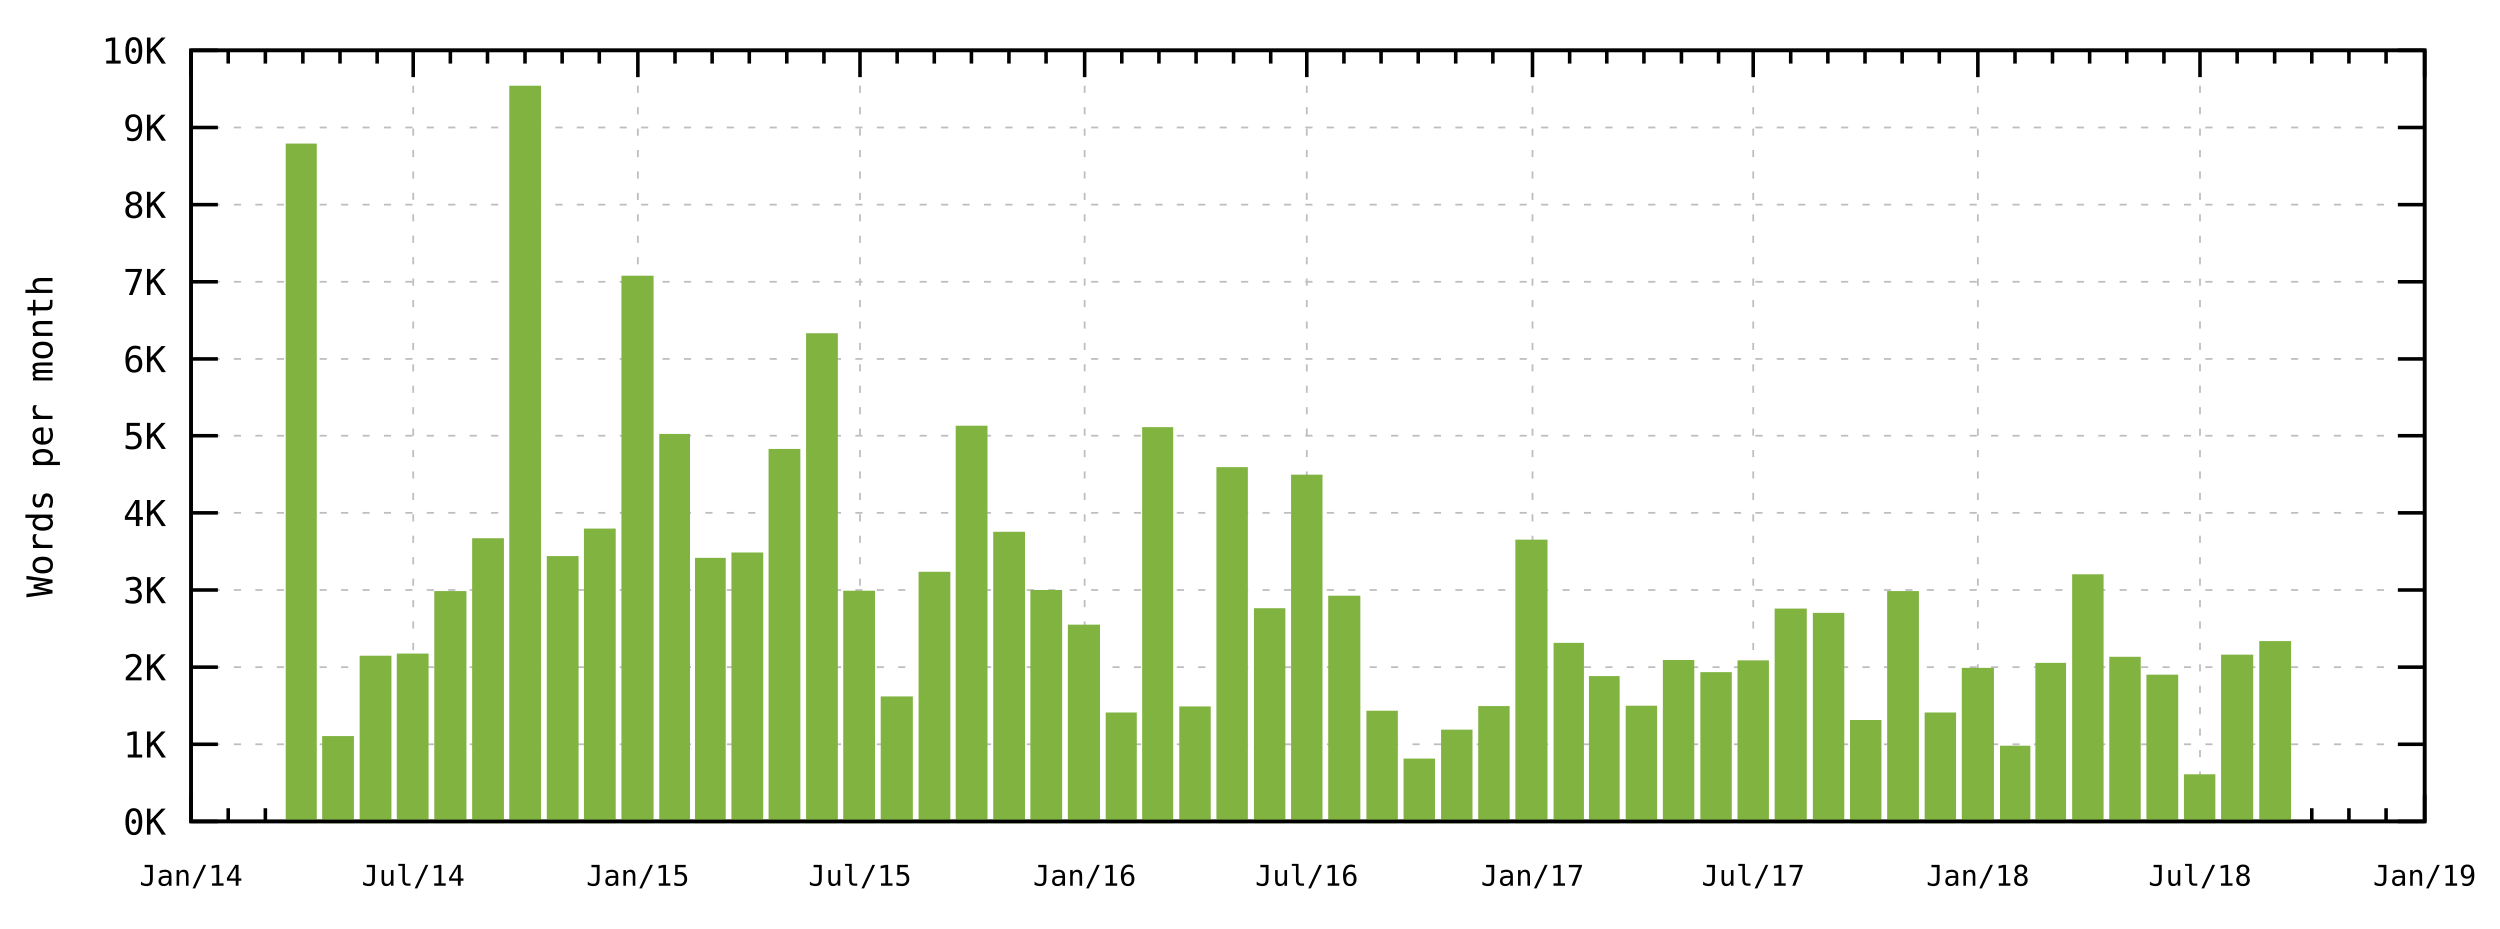
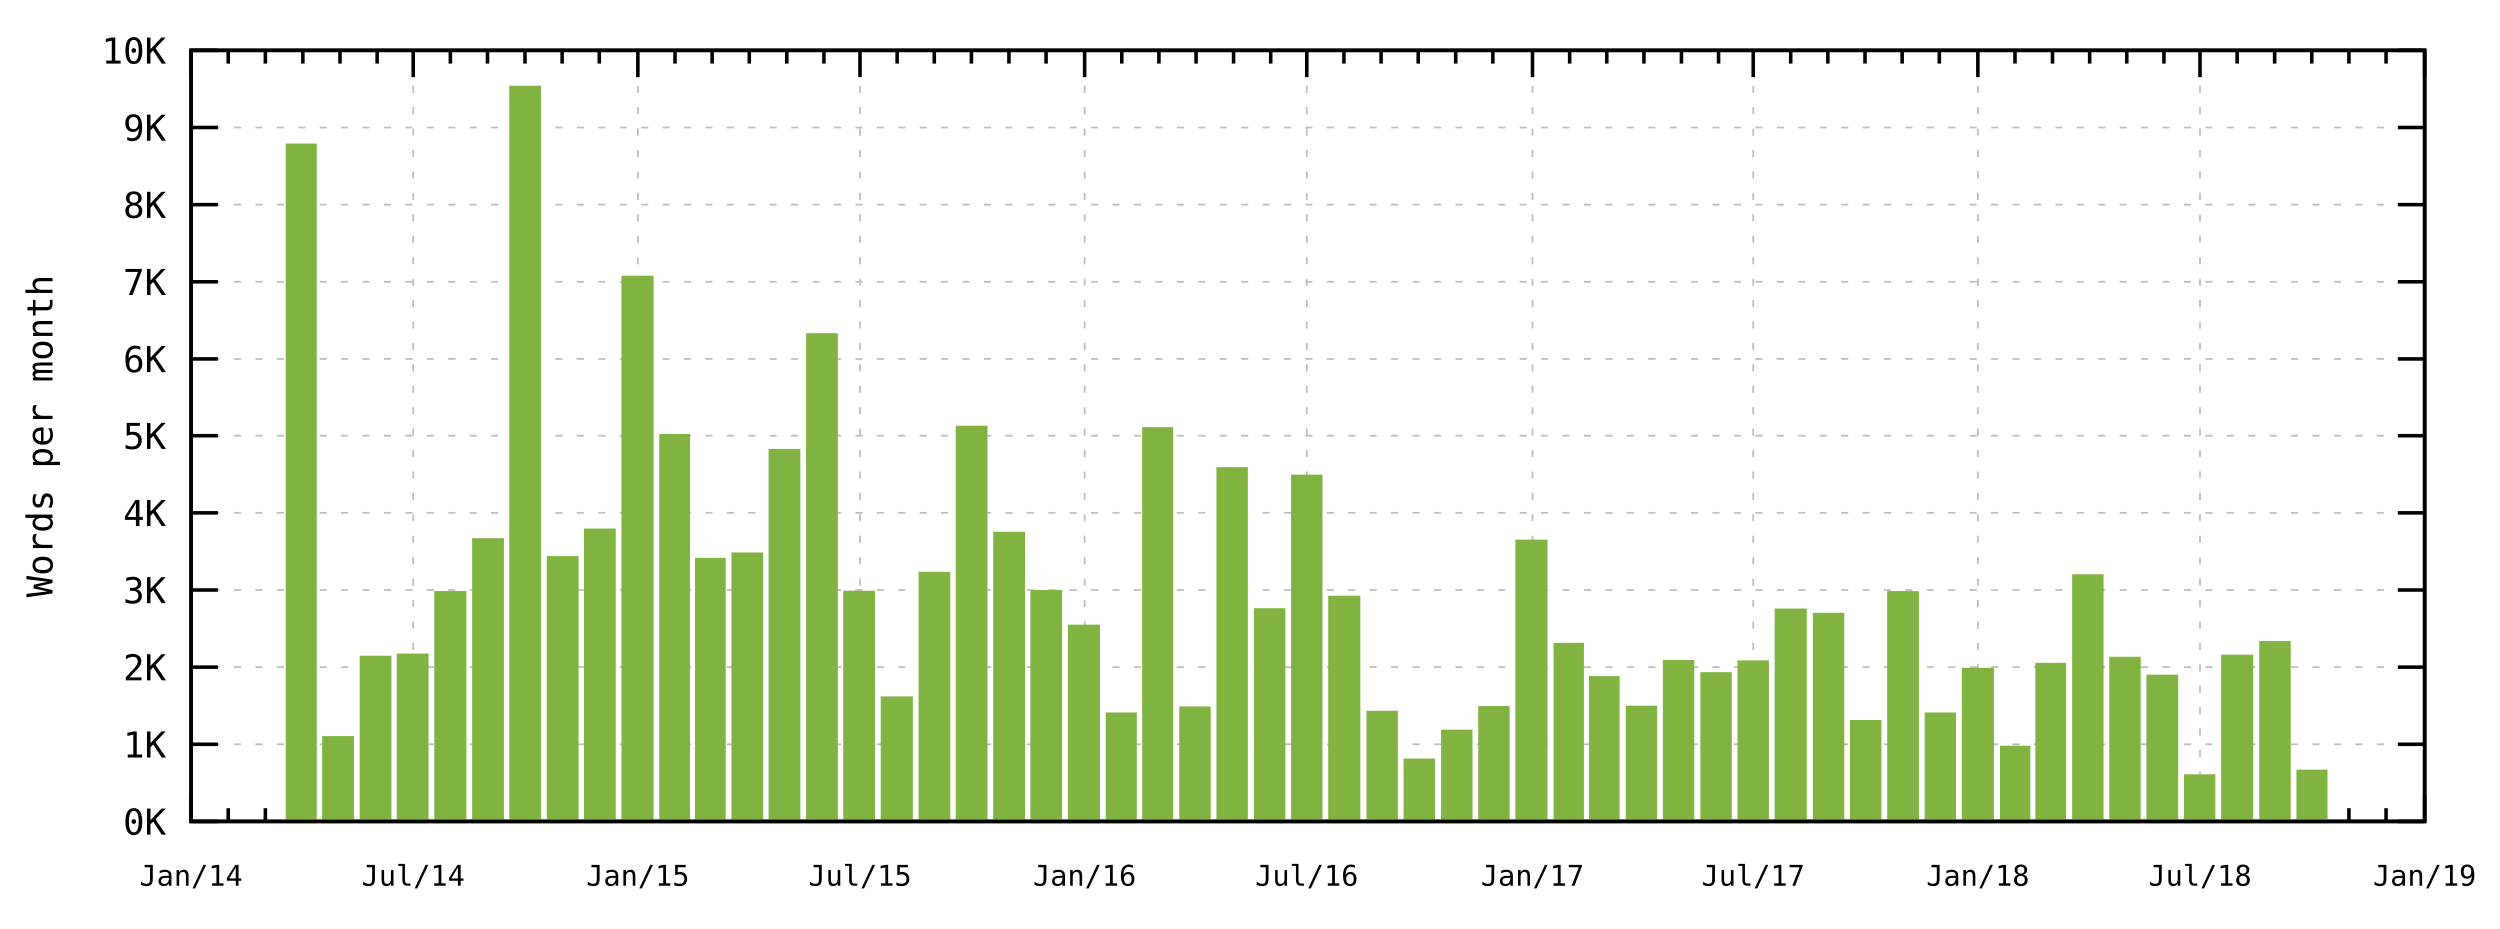
<svg xmlns="http://www.w3.org/2000/svg" xmlns:xlink="http://www.w3.org/1999/xlink" width="700" height="260" viewBox="0 0 700 260">
  <g id="gnuplot_canvas">
    <rect x="0" y="0" width="700" height="260" fill="none" />
    <defs>
      <circle id="gpDot" r="0.5" stroke-width="0.5" />
      <path id="gpPt0" stroke-width="0.267" stroke="currentColor" d="M-1,0 h2 M0,-1 v2" />
      <path id="gpPt1" stroke-width="0.267" stroke="currentColor" d="M-1,-1 L1,1 M1,-1 L-1,1" />
      <path id="gpPt2" stroke-width="0.267" stroke="currentColor" d="M-1,0 L1,0 M0,-1 L0,1 M-1,-1 L1,1 M-1,1 L1,-1" />
      <rect id="gpPt3" stroke-width="0.267" stroke="currentColor" x="-1" y="-1" width="2" height="2" />
      <rect id="gpPt4" stroke-width="0.267" stroke="currentColor" fill="currentColor" x="-1" y="-1" width="2" height="2" />
      <circle id="gpPt5" stroke-width="0.267" stroke="currentColor" cx="0" cy="0" r="1" />
      <use xlink:href="#gpPt5" id="gpPt6" fill="currentColor" stroke="none" />
      <path id="gpPt7" stroke-width="0.267" stroke="currentColor" d="M0,-1.33 L-1.33,0.67 L1.33,0.67 z" />
      <use xlink:href="#gpPt7" id="gpPt8" fill="currentColor" stroke="none" />
      <use xlink:href="#gpPt7" id="gpPt9" stroke="currentColor" transform="rotate(180)" />
      <use xlink:href="#gpPt9" id="gpPt10" fill="currentColor" stroke="none" />
      <use xlink:href="#gpPt3" id="gpPt11" stroke="currentColor" transform="rotate(45)" />
      <use xlink:href="#gpPt11" id="gpPt12" fill="currentColor" stroke="none" />
      <path id="gpPt13" stroke-width="0.267" stroke="currentColor" d="M0,1.330 L1.265,0.411 L0.782,-1.067 L-0.782,-1.076 L-1.265,0.411 z" />
      <use xlink:href="#gpPt13" id="gpPt14" fill="currentColor" stroke="none" />
      <filter id="textbox" filterUnits="objectBoundingBox" x="0" y="0" height="1" width="1">
        <feFlood flood-color="white" flood-opacity="1" result="bgnd" />
        <feComposite in="SourceGraphic" in2="bgnd" operator="atop" />
      </filter>
      <filter id="greybox" filterUnits="objectBoundingBox" x="0" y="0" height="1" width="1">
        <feFlood flood-color="lightgrey" flood-opacity="1" result="grey" />
        <feComposite in="SourceGraphic" in2="grey" operator="atop" />
      </filter>
    </defs>
    <g fill="none" color="white" stroke="currentColor" stroke-width="1.00" stroke-linecap="butt" stroke-linejoin="miter">
</g>
    <g fill="none" color="black" stroke="currentColor" stroke-width="1.00" stroke-linecap="butt" stroke-linejoin="miter">
</g>
    <g fill="none" color="black" stroke="black" stroke-width="0.50" stroke-linecap="butt" stroke-linejoin="miter">
</g>
    <g fill="none" color="gray" stroke="currentColor" stroke-width="0.50" stroke-linecap="butt" stroke-linejoin="miter">
      <path stroke="rgb(190, 190, 190)" stroke-dasharray="2,4" class="gridline" d="M53.5,230.0 L678.9,230.0  " />
    </g>
    <g fill="none" color="gray" stroke="rgb(190, 190, 190)" stroke-width="1.00" stroke-linecap="butt" stroke-linejoin="miter">
</g>
    <g fill="none" color="black" stroke="currentColor" stroke-width="1.00" stroke-linecap="butt" stroke-linejoin="miter">
      <path stroke="black" d="M53.5,230.0 L61.0,230.0 M678.9,230.0 L671.4,230.0  " />
      <g transform="translate(46.5,233.7)" stroke="none" fill="rgb(0,0,0)" font-family="monospace" font-size="10.00" text-anchor="end">
        <text>
          <tspan font-family="monospace">0K</tspan>
        </text>
      </g>
    </g>
    <g fill="none" color="black" stroke="currentColor" stroke-width="1.00" stroke-linecap="butt" stroke-linejoin="miter">
</g>
    <g fill="none" color="black" stroke="black" stroke-width="0.50" stroke-linecap="butt" stroke-linejoin="miter">
</g>
    <g fill="none" color="gray" stroke="currentColor" stroke-width="0.50" stroke-linecap="butt" stroke-linejoin="miter">
      <path stroke="rgb(190, 190, 190)" stroke-dasharray="2,4" class="gridline" d="M53.5,208.4 L678.9,208.4  " />
    </g>
    <g fill="none" color="gray" stroke="rgb(190, 190, 190)" stroke-width="1.00" stroke-linecap="butt" stroke-linejoin="miter">
</g>
    <g fill="none" color="black" stroke="currentColor" stroke-width="1.00" stroke-linecap="butt" stroke-linejoin="miter">
      <path stroke="black" d="M53.5,208.4 L61.0,208.4 M678.9,208.4 L671.4,208.4  " />
      <g transform="translate(46.5,212.1)" stroke="none" fill="rgb(0,0,0)" font-family="monospace" font-size="10.00" text-anchor="end">
        <text>
          <tspan font-family="monospace">1K</tspan>
        </text>
      </g>
    </g>
    <g fill="none" color="black" stroke="currentColor" stroke-width="1.00" stroke-linecap="butt" stroke-linejoin="miter">
</g>
    <g fill="none" color="black" stroke="black" stroke-width="0.50" stroke-linecap="butt" stroke-linejoin="miter">
</g>
    <g fill="none" color="gray" stroke="currentColor" stroke-width="0.50" stroke-linecap="butt" stroke-linejoin="miter">
      <path stroke="rgb(190, 190, 190)" stroke-dasharray="2,4" class="gridline" d="M53.5,186.8 L678.9,186.8  " />
    </g>
    <g fill="none" color="gray" stroke="rgb(190, 190, 190)" stroke-width="1.00" stroke-linecap="butt" stroke-linejoin="miter">
</g>
    <g fill="none" color="black" stroke="currentColor" stroke-width="1.00" stroke-linecap="butt" stroke-linejoin="miter">
      <path stroke="black" d="M53.5,186.8 L61.0,186.8 M678.9,186.8 L671.4,186.8  " />
      <g transform="translate(46.5,190.5)" stroke="none" fill="rgb(0,0,0)" font-family="monospace" font-size="10.00" text-anchor="end">
        <text>
          <tspan font-family="monospace">2K</tspan>
        </text>
      </g>
    </g>
    <g fill="none" color="black" stroke="currentColor" stroke-width="1.00" stroke-linecap="butt" stroke-linejoin="miter">
</g>
    <g fill="none" color="black" stroke="black" stroke-width="0.50" stroke-linecap="butt" stroke-linejoin="miter">
</g>
    <g fill="none" color="gray" stroke="currentColor" stroke-width="0.50" stroke-linecap="butt" stroke-linejoin="miter">
      <path stroke="rgb(190, 190, 190)" stroke-dasharray="2,4" class="gridline" d="M53.5,165.2 L678.9,165.2  " />
    </g>
    <g fill="none" color="gray" stroke="rgb(190, 190, 190)" stroke-width="1.00" stroke-linecap="butt" stroke-linejoin="miter">
</g>
    <g fill="none" color="black" stroke="currentColor" stroke-width="1.00" stroke-linecap="butt" stroke-linejoin="miter">
      <path stroke="black" d="M53.5,165.2 L61.0,165.2 M678.9,165.2 L671.4,165.2  " />
      <g transform="translate(46.5,168.9)" stroke="none" fill="rgb(0,0,0)" font-family="monospace" font-size="10.00" text-anchor="end">
        <text>
          <tspan font-family="monospace">3K</tspan>
        </text>
      </g>
    </g>
    <g fill="none" color="black" stroke="currentColor" stroke-width="1.00" stroke-linecap="butt" stroke-linejoin="miter">
</g>
    <g fill="none" color="black" stroke="black" stroke-width="0.50" stroke-linecap="butt" stroke-linejoin="miter">
</g>
    <g fill="none" color="gray" stroke="currentColor" stroke-width="0.50" stroke-linecap="butt" stroke-linejoin="miter">
      <path stroke="rgb(190, 190, 190)" stroke-dasharray="2,4" class="gridline" d="M53.5,143.6 L678.9,143.6  " />
    </g>
    <g fill="none" color="gray" stroke="rgb(190, 190, 190)" stroke-width="1.00" stroke-linecap="butt" stroke-linejoin="miter">
</g>
    <g fill="none" color="black" stroke="currentColor" stroke-width="1.00" stroke-linecap="butt" stroke-linejoin="miter">
      <path stroke="black" d="M53.5,143.6 L61.0,143.6 M678.9,143.6 L671.4,143.6  " />
      <g transform="translate(46.5,147.3)" stroke="none" fill="rgb(0,0,0)" font-family="monospace" font-size="10.00" text-anchor="end">
        <text>
          <tspan font-family="monospace">4K</tspan>
        </text>
      </g>
    </g>
    <g fill="none" color="black" stroke="currentColor" stroke-width="1.00" stroke-linecap="butt" stroke-linejoin="miter">
</g>
    <g fill="none" color="black" stroke="black" stroke-width="0.50" stroke-linecap="butt" stroke-linejoin="miter">
</g>
    <g fill="none" color="gray" stroke="currentColor" stroke-width="0.50" stroke-linecap="butt" stroke-linejoin="miter">
      <path stroke="rgb(190, 190, 190)" stroke-dasharray="2,4" class="gridline" d="M53.5,122.0 L678.9,122.0  " />
    </g>
    <g fill="none" color="gray" stroke="rgb(190, 190, 190)" stroke-width="1.00" stroke-linecap="butt" stroke-linejoin="miter">
</g>
    <g fill="none" color="black" stroke="currentColor" stroke-width="1.00" stroke-linecap="butt" stroke-linejoin="miter">
      <path stroke="black" d="M53.5,122.0 L61.0,122.0 M678.9,122.0 L671.4,122.0  " />
      <g transform="translate(46.5,125.7)" stroke="none" fill="rgb(0,0,0)" font-family="monospace" font-size="10.00" text-anchor="end">
        <text>
          <tspan font-family="monospace">5K</tspan>
        </text>
      </g>
    </g>
    <g fill="none" color="black" stroke="currentColor" stroke-width="1.00" stroke-linecap="butt" stroke-linejoin="miter">
</g>
    <g fill="none" color="black" stroke="black" stroke-width="0.50" stroke-linecap="butt" stroke-linejoin="miter">
</g>
    <g fill="none" color="gray" stroke="currentColor" stroke-width="0.50" stroke-linecap="butt" stroke-linejoin="miter">
      <path stroke="rgb(190, 190, 190)" stroke-dasharray="2,4" class="gridline" d="M53.5,100.5 L678.9,100.5  " />
    </g>
    <g fill="none" color="gray" stroke="rgb(190, 190, 190)" stroke-width="1.00" stroke-linecap="butt" stroke-linejoin="miter">
</g>
    <g fill="none" color="black" stroke="currentColor" stroke-width="1.00" stroke-linecap="butt" stroke-linejoin="miter">
      <path stroke="black" d="M53.5,100.5 L61.0,100.5 M678.9,100.5 L671.4,100.5  " />
      <g transform="translate(46.5,104.2)" stroke="none" fill="rgb(0,0,0)" font-family="monospace" font-size="10.00" text-anchor="end">
        <text>
          <tspan font-family="monospace">6K</tspan>
        </text>
      </g>
    </g>
    <g fill="none" color="black" stroke="currentColor" stroke-width="1.00" stroke-linecap="butt" stroke-linejoin="miter">
</g>
    <g fill="none" color="black" stroke="black" stroke-width="0.50" stroke-linecap="butt" stroke-linejoin="miter">
</g>
    <g fill="none" color="gray" stroke="currentColor" stroke-width="0.50" stroke-linecap="butt" stroke-linejoin="miter">
      <path stroke="rgb(190, 190, 190)" stroke-dasharray="2,4" class="gridline" d="M53.5,78.9 L678.9,78.9  " />
    </g>
    <g fill="none" color="gray" stroke="rgb(190, 190, 190)" stroke-width="1.00" stroke-linecap="butt" stroke-linejoin="miter">
</g>
    <g fill="none" color="black" stroke="currentColor" stroke-width="1.00" stroke-linecap="butt" stroke-linejoin="miter">
      <path stroke="black" d="M53.5,78.9 L61.0,78.9 M678.9,78.9 L671.4,78.9  " />
      <g transform="translate(46.5,82.6)" stroke="none" fill="rgb(0,0,0)" font-family="monospace" font-size="10.00" text-anchor="end">
        <text>
          <tspan font-family="monospace">7K</tspan>
        </text>
      </g>
    </g>
    <g fill="none" color="black" stroke="currentColor" stroke-width="1.00" stroke-linecap="butt" stroke-linejoin="miter">
</g>
    <g fill="none" color="black" stroke="black" stroke-width="0.50" stroke-linecap="butt" stroke-linejoin="miter">
</g>
    <g fill="none" color="gray" stroke="currentColor" stroke-width="0.50" stroke-linecap="butt" stroke-linejoin="miter">
      <path stroke="rgb(190, 190, 190)" stroke-dasharray="2,4" class="gridline" d="M53.5,57.3 L678.9,57.3  " />
    </g>
    <g fill="none" color="gray" stroke="rgb(190, 190, 190)" stroke-width="1.00" stroke-linecap="butt" stroke-linejoin="miter">
</g>
    <g fill="none" color="black" stroke="currentColor" stroke-width="1.00" stroke-linecap="butt" stroke-linejoin="miter">
      <path stroke="black" d="M53.5,57.3 L61.0,57.3 M678.9,57.3 L671.4,57.3  " />
      <g transform="translate(46.5,61.0)" stroke="none" fill="rgb(0,0,0)" font-family="monospace" font-size="10.00" text-anchor="end">
        <text>
          <tspan font-family="monospace">8K</tspan>
        </text>
      </g>
    </g>
    <g fill="none" color="black" stroke="currentColor" stroke-width="1.00" stroke-linecap="butt" stroke-linejoin="miter">
</g>
    <g fill="none" color="black" stroke="black" stroke-width="0.50" stroke-linecap="butt" stroke-linejoin="miter">
</g>
    <g fill="none" color="gray" stroke="currentColor" stroke-width="0.50" stroke-linecap="butt" stroke-linejoin="miter">
      <path stroke="rgb(190, 190, 190)" stroke-dasharray="2,4" class="gridline" d="M53.5,35.7 L678.9,35.7  " />
    </g>
    <g fill="none" color="gray" stroke="rgb(190, 190, 190)" stroke-width="1.00" stroke-linecap="butt" stroke-linejoin="miter">
</g>
    <g fill="none" color="black" stroke="currentColor" stroke-width="1.00" stroke-linecap="butt" stroke-linejoin="miter">
      <path stroke="black" d="M53.5,35.7 L61.0,35.7 M678.9,35.7 L671.4,35.7  " />
      <g transform="translate(46.5,39.4)" stroke="none" fill="rgb(0,0,0)" font-family="monospace" font-size="10.00" text-anchor="end">
        <text>
          <tspan font-family="monospace">9K</tspan>
        </text>
      </g>
    </g>
    <g fill="none" color="black" stroke="currentColor" stroke-width="1.00" stroke-linecap="butt" stroke-linejoin="miter">
</g>
    <g fill="none" color="black" stroke="black" stroke-width="0.50" stroke-linecap="butt" stroke-linejoin="miter">
</g>
    <g fill="none" color="gray" stroke="currentColor" stroke-width="0.50" stroke-linecap="butt" stroke-linejoin="miter">
      <path stroke="rgb(190, 190, 190)" stroke-dasharray="2,4" class="gridline" d="M53.5,14.1 L678.9,14.1  " />
    </g>
    <g fill="none" color="gray" stroke="rgb(190, 190, 190)" stroke-width="1.00" stroke-linecap="butt" stroke-linejoin="miter">
</g>
    <g fill="none" color="black" stroke="currentColor" stroke-width="1.00" stroke-linecap="butt" stroke-linejoin="miter">
      <path stroke="black" d="M53.5,14.1 L61.0,14.1 M678.9,14.1 L671.4,14.1  " />
      <g transform="translate(46.5,17.8)" stroke="none" fill="rgb(0,0,0)" font-family="monospace" font-size="10.00" text-anchor="end">
        <text>
          <tspan font-family="monospace">10K</tspan>
        </text>
      </g>
    </g>
    <g fill="none" color="black" stroke="currentColor" stroke-width="1.00" stroke-linecap="butt" stroke-linejoin="miter">
</g>
    <g fill="none" color="black" stroke="black" stroke-width="0.50" stroke-linecap="butt" stroke-linejoin="miter">
</g>
    <g fill="none" color="gray" stroke="currentColor" stroke-width="0.50" stroke-linecap="butt" stroke-linejoin="miter">
      <path stroke="rgb(190, 190, 190)" stroke-dasharray="2,4" class="gridline" d="M53.5,230.0 L53.5,14.1  " />
    </g>
    <g fill="none" color="gray" stroke="rgb(190, 190, 190)" stroke-width="1.00" stroke-linecap="butt" stroke-linejoin="miter">
</g>
    <g fill="none" color="black" stroke="currentColor" stroke-width="1.00" stroke-linecap="butt" stroke-linejoin="miter">
      <path stroke="black" d="M53.5,230.0 L53.5,222.5 M53.5,14.1 L53.5,21.6  " />
      <g transform="translate(53.5,248.0)" stroke="none" fill="rgb(0,0,0)" font-family="monospace" font-size="8.00" text-anchor="middle">
        <text>
          <tspan font-family="monospace">Jan/14</tspan>
        </text>
      </g>
    </g>
    <g fill="none" color="black" stroke="currentColor" stroke-width="1.00" stroke-linecap="butt" stroke-linejoin="miter">
      <path stroke="black" d="M63.9,230.0 L63.9,226.3 M63.9,14.1 L63.9,17.8 M74.3,230.0 L74.3,226.3 M74.3,14.1 L74.3,17.8   M84.8,230.0 L84.8,226.3 M84.8,14.1 L84.8,17.8 M95.2,230.0 L95.2,226.3 M95.2,14.1 L95.2,17.8   M105.6,230.0 L105.6,226.3 M105.6,14.1 L105.6,17.8  " />
    </g>
    <g fill="none" color="black" stroke="black" stroke-width="0.50" stroke-linecap="butt" stroke-linejoin="miter">
</g>
    <g fill="none" color="gray" stroke="currentColor" stroke-width="0.50" stroke-linecap="butt" stroke-linejoin="miter">
      <path stroke="rgb(190, 190, 190)" stroke-dasharray="2,4" class="gridline" d="M115.7,230.0 L115.7,14.1  " />
    </g>
    <g fill="none" color="gray" stroke="rgb(190, 190, 190)" stroke-width="1.00" stroke-linecap="butt" stroke-linejoin="miter">
</g>
    <g fill="none" color="black" stroke="currentColor" stroke-width="1.00" stroke-linecap="butt" stroke-linejoin="miter">
      <path stroke="black" d="M115.7,230.0 L115.7,222.5 M115.7,14.1 L115.7,21.6  " />
      <g transform="translate(115.7,248.0)" stroke="none" fill="rgb(0,0,0)" font-family="monospace" font-size="8.00" text-anchor="middle">
        <text>
          <tspan font-family="monospace">Jul/14</tspan>
        </text>
      </g>
    </g>
    <g fill="none" color="black" stroke="currentColor" stroke-width="1.00" stroke-linecap="butt" stroke-linejoin="miter">
      <path stroke="black" d="M126.1,230.0 L126.1,226.3 M126.1,14.1 L126.1,17.8 M136.5,230.0 L136.5,226.3 M136.5,14.1 L136.5,17.8   M147.0,230.0 L147.0,226.3 M147.0,14.1 L147.0,17.8 M157.4,230.0 L157.4,226.3 M157.4,14.1 L157.4,17.8   M167.8,230.0 L167.8,226.3 M167.8,14.1 L167.8,17.8  " />
    </g>
    <g fill="none" color="black" stroke="black" stroke-width="0.50" stroke-linecap="butt" stroke-linejoin="miter">
</g>
    <g fill="none" color="gray" stroke="currentColor" stroke-width="0.50" stroke-linecap="butt" stroke-linejoin="miter">
      <path stroke="rgb(190, 190, 190)" stroke-dasharray="2,4" class="gridline" d="M178.6,230.0 L178.6,14.1  " />
    </g>
    <g fill="none" color="gray" stroke="rgb(190, 190, 190)" stroke-width="1.00" stroke-linecap="butt" stroke-linejoin="miter">
</g>
    <g fill="none" color="black" stroke="currentColor" stroke-width="1.00" stroke-linecap="butt" stroke-linejoin="miter">
      <path stroke="black" d="M178.6,230.0 L178.6,222.5 M178.6,14.1 L178.6,21.6  " />
      <g transform="translate(178.6,248.0)" stroke="none" fill="rgb(0,0,0)" font-family="monospace" font-size="8.00" text-anchor="middle">
        <text>
          <tspan font-family="monospace">Jan/15</tspan>
        </text>
      </g>
    </g>
    <g fill="none" color="black" stroke="currentColor" stroke-width="1.00" stroke-linecap="butt" stroke-linejoin="miter">
      <path stroke="black" d="M189.0,230.0 L189.0,226.3 M189.0,14.1 L189.0,17.8 M199.4,230.0 L199.4,226.3 M199.4,14.1 L199.4,17.8   M209.8,230.0 L209.8,226.3 M209.8,14.1 L209.8,17.8 M220.3,230.0 L220.3,226.3 M220.3,14.1 L220.3,17.8   M230.7,230.0 L230.7,226.3 M230.7,14.1 L230.7,17.8  " />
    </g>
    <g fill="none" color="black" stroke="black" stroke-width="0.50" stroke-linecap="butt" stroke-linejoin="miter">
</g>
    <g fill="none" color="gray" stroke="currentColor" stroke-width="0.50" stroke-linecap="butt" stroke-linejoin="miter">
      <path stroke="rgb(190, 190, 190)" stroke-dasharray="2,4" class="gridline" d="M240.8,230.0 L240.8,14.1  " />
    </g>
    <g fill="none" color="gray" stroke="rgb(190, 190, 190)" stroke-width="1.00" stroke-linecap="butt" stroke-linejoin="miter">
</g>
    <g fill="none" color="black" stroke="currentColor" stroke-width="1.00" stroke-linecap="butt" stroke-linejoin="miter">
      <path stroke="black" d="M240.8,230.0 L240.8,222.5 M240.8,14.1 L240.8,21.6  " />
      <g transform="translate(240.8,248.0)" stroke="none" fill="rgb(0,0,0)" font-family="monospace" font-size="8.00" text-anchor="middle">
        <text>
          <tspan font-family="monospace">Jul/15</tspan>
        </text>
      </g>
    </g>
    <g fill="none" color="black" stroke="currentColor" stroke-width="1.00" stroke-linecap="butt" stroke-linejoin="miter">
      <path stroke="black" d="M251.2,230.0 L251.2,226.3 M251.2,14.1 L251.2,17.8 M261.6,230.0 L261.6,226.3 M261.6,14.1 L261.6,17.8   M272.0,230.0 L272.0,226.3 M272.0,14.1 L272.0,17.8 M282.5,230.0 L282.5,226.3 M282.5,14.1 L282.5,17.8   M292.9,230.0 L292.9,226.3 M292.9,14.1 L292.9,17.8  " />
    </g>
    <g fill="none" color="black" stroke="black" stroke-width="0.50" stroke-linecap="butt" stroke-linejoin="miter">
</g>
    <g fill="none" color="gray" stroke="currentColor" stroke-width="0.50" stroke-linecap="butt" stroke-linejoin="miter">
      <path stroke="rgb(190, 190, 190)" stroke-dasharray="2,4" class="gridline" d="M303.7,230.0 L303.7,14.1  " />
    </g>
    <g fill="none" color="gray" stroke="rgb(190, 190, 190)" stroke-width="1.00" stroke-linecap="butt" stroke-linejoin="miter">
</g>
    <g fill="none" color="black" stroke="currentColor" stroke-width="1.00" stroke-linecap="butt" stroke-linejoin="miter">
      <path stroke="black" d="M303.7,230.0 L303.7,222.5 M303.7,14.1 L303.7,21.6  " />
      <g transform="translate(303.7,248.0)" stroke="none" fill="rgb(0,0,0)" font-family="monospace" font-size="8.00" text-anchor="middle">
        <text>
          <tspan font-family="monospace">Jan/16</tspan>
        </text>
      </g>
    </g>
    <g fill="none" color="black" stroke="currentColor" stroke-width="1.00" stroke-linecap="butt" stroke-linejoin="miter">
      <path stroke="black" d="M314.1,230.0 L314.1,226.3 M314.1,14.1 L314.1,17.8 M324.5,230.0 L324.5,226.3 M324.5,14.1 L324.5,17.8   M334.9,230.0 L334.9,226.3 M334.9,14.1 L334.9,17.8 M345.4,230.0 L345.4,226.3 M345.4,14.1 L345.4,17.8   M355.8,230.0 L355.8,226.3 M355.8,14.1 L355.8,17.8  " />
    </g>
    <g fill="none" color="black" stroke="black" stroke-width="0.50" stroke-linecap="butt" stroke-linejoin="miter">
</g>
    <g fill="none" color="gray" stroke="currentColor" stroke-width="0.50" stroke-linecap="butt" stroke-linejoin="miter">
      <path stroke="rgb(190, 190, 190)" stroke-dasharray="2,4" class="gridline" d="M365.9,230.0 L365.9,14.1  " />
    </g>
    <g fill="none" color="gray" stroke="rgb(190, 190, 190)" stroke-width="1.00" stroke-linecap="butt" stroke-linejoin="miter">
</g>
    <g fill="none" color="black" stroke="currentColor" stroke-width="1.00" stroke-linecap="butt" stroke-linejoin="miter">
      <path stroke="black" d="M365.9,230.0 L365.9,222.5 M365.9,14.1 L365.9,21.6  " />
      <g transform="translate(365.9,248.0)" stroke="none" fill="rgb(0,0,0)" font-family="monospace" font-size="8.00" text-anchor="middle">
        <text>
          <tspan font-family="monospace">Jul/16</tspan>
        </text>
      </g>
    </g>
    <g fill="none" color="black" stroke="currentColor" stroke-width="1.00" stroke-linecap="butt" stroke-linejoin="miter">
      <path stroke="black" d="M376.3,230.0 L376.3,226.3 M376.3,14.1 L376.3,17.8 M386.7,230.0 L386.7,226.3 M386.7,14.1 L386.7,17.8   M397.1,230.0 L397.1,226.3 M397.1,14.1 L397.1,17.8 M407.6,230.0 L407.6,226.3 M407.6,14.1 L407.6,17.8   M418.0,230.0 L418.0,226.3 M418.0,14.1 L418.0,17.8  " />
    </g>
    <g fill="none" color="black" stroke="black" stroke-width="0.50" stroke-linecap="butt" stroke-linejoin="miter">
</g>
    <g fill="none" color="gray" stroke="currentColor" stroke-width="0.50" stroke-linecap="butt" stroke-linejoin="miter">
      <path stroke="rgb(190, 190, 190)" stroke-dasharray="2,4" class="gridline" d="M429.1,230.0 L429.1,14.1  " />
    </g>
    <g fill="none" color="gray" stroke="rgb(190, 190, 190)" stroke-width="1.00" stroke-linecap="butt" stroke-linejoin="miter">
</g>
    <g fill="none" color="black" stroke="currentColor" stroke-width="1.00" stroke-linecap="butt" stroke-linejoin="miter">
      <path stroke="black" d="M429.1,230.0 L429.1,222.5 M429.1,14.1 L429.1,21.6  " />
      <g transform="translate(429.1,248.0)" stroke="none" fill="rgb(0,0,0)" font-family="monospace" font-size="8.00" text-anchor="middle">
        <text>
          <tspan font-family="monospace">Jan/17</tspan>
        </text>
      </g>
    </g>
    <g fill="none" color="black" stroke="currentColor" stroke-width="1.00" stroke-linecap="butt" stroke-linejoin="miter">
      <path stroke="black" d="M439.5,230.0 L439.5,226.3 M439.5,14.1 L439.5,17.8 M449.9,230.0 L449.9,226.3 M449.9,14.1 L449.9,17.8   M460.3,230.0 L460.3,226.3 M460.3,14.1 L460.3,17.8 M470.8,230.0 L470.8,226.3 M470.8,14.1 L470.8,17.8   M481.2,230.0 L481.2,226.3 M481.2,14.1 L481.2,17.8  " />
    </g>
    <g fill="none" color="black" stroke="black" stroke-width="0.50" stroke-linecap="butt" stroke-linejoin="miter">
</g>
    <g fill="none" color="gray" stroke="currentColor" stroke-width="0.50" stroke-linecap="butt" stroke-linejoin="miter">
      <path stroke="rgb(190, 190, 190)" stroke-dasharray="2,4" class="gridline" d="M490.9,230.0 L490.9,14.1  " />
    </g>
    <g fill="none" color="gray" stroke="rgb(190, 190, 190)" stroke-width="1.00" stroke-linecap="butt" stroke-linejoin="miter">
</g>
    <g fill="none" color="black" stroke="currentColor" stroke-width="1.00" stroke-linecap="butt" stroke-linejoin="miter">
      <path stroke="black" d="M490.9,230.0 L490.9,222.5 M490.9,14.1 L490.9,21.6  " />
      <g transform="translate(490.9,248.0)" stroke="none" fill="rgb(0,0,0)" font-family="monospace" font-size="8.00" text-anchor="middle">
        <text>
          <tspan font-family="monospace">Jul/17</tspan>
        </text>
      </g>
    </g>
    <g fill="none" color="black" stroke="currentColor" stroke-width="1.00" stroke-linecap="butt" stroke-linejoin="miter">
      <path stroke="black" d="M501.4,230.0 L501.4,226.3 M501.4,14.1 L501.4,17.8 M511.8,230.0 L511.8,226.3 M511.8,14.1 L511.8,17.8   M522.2,230.0 L522.2,226.3 M522.2,14.1 L522.2,17.8 M532.6,230.0 L532.6,226.3 M532.6,14.1 L532.6,17.8   M543.0,230.0 L543.0,226.3 M543.0,14.1 L543.0,17.8  " />
    </g>
    <g fill="none" color="black" stroke="black" stroke-width="0.50" stroke-linecap="butt" stroke-linejoin="miter">
</g>
    <g fill="none" color="gray" stroke="currentColor" stroke-width="0.50" stroke-linecap="butt" stroke-linejoin="miter">
      <path stroke="rgb(190, 190, 190)" stroke-dasharray="2,4" class="gridline" d="M553.8,230.0 L553.8,14.1  " />
    </g>
    <g fill="none" color="gray" stroke="rgb(190, 190, 190)" stroke-width="1.00" stroke-linecap="butt" stroke-linejoin="miter">
</g>
    <g fill="none" color="black" stroke="currentColor" stroke-width="1.00" stroke-linecap="butt" stroke-linejoin="miter">
      <path stroke="black" d="M553.8,230.0 L553.8,222.5 M553.8,14.1 L553.8,21.6  " />
      <g transform="translate(553.8,248.0)" stroke="none" fill="rgb(0,0,0)" font-family="monospace" font-size="8.00" text-anchor="middle">
        <text>
          <tspan font-family="monospace">Jan/18</tspan>
        </text>
      </g>
    </g>
    <g fill="none" color="black" stroke="currentColor" stroke-width="1.00" stroke-linecap="butt" stroke-linejoin="miter">
      <path stroke="black" d="M564.2,230.0 L564.2,226.3 M564.2,14.1 L564.2,17.8 M574.7,230.0 L574.7,226.3 M574.7,14.1 L574.7,17.8   M585.1,230.0 L585.1,226.3 M585.1,14.1 L585.1,17.8 M595.5,230.0 L595.5,226.3 M595.5,14.1 L595.5,17.8   M605.9,230.0 L605.9,226.3 M605.9,14.1 L605.9,17.8  " />
    </g>
    <g fill="none" color="black" stroke="black" stroke-width="0.50" stroke-linecap="butt" stroke-linejoin="miter">
</g>
    <g fill="none" color="gray" stroke="currentColor" stroke-width="0.50" stroke-linecap="butt" stroke-linejoin="miter">
      <path stroke="rgb(190, 190, 190)" stroke-dasharray="2,4" class="gridline" d="M616.0,230.0 L616.0,14.1  " />
    </g>
    <g fill="none" color="gray" stroke="rgb(190, 190, 190)" stroke-width="1.00" stroke-linecap="butt" stroke-linejoin="miter">
</g>
    <g fill="none" color="black" stroke="currentColor" stroke-width="1.00" stroke-linecap="butt" stroke-linejoin="miter">
      <path stroke="black" d="M616.0,230.0 L616.0,222.5 M616.0,14.1 L616.0,21.6  " />
      <g transform="translate(616.0,248.0)" stroke="none" fill="rgb(0,0,0)" font-family="monospace" font-size="8.00" text-anchor="middle">
        <text>
          <tspan font-family="monospace">Jul/18</tspan>
        </text>
      </g>
    </g>
    <g fill="none" color="black" stroke="currentColor" stroke-width="1.00" stroke-linecap="butt" stroke-linejoin="miter">
      <path stroke="black" d="M626.4,230.0 L626.4,226.3 M626.4,14.1 L626.4,17.8 M636.9,230.0 L636.9,226.3 M636.9,14.1 L636.9,17.8   M647.3,230.0 L647.3,226.3 M647.3,14.1 L647.3,17.8 M657.7,230.0 L657.7,226.3 M657.7,14.1 L657.7,17.8   M668.1,230.0 L668.1,226.3 M668.1,14.1 L668.1,17.8  " />
    </g>
    <g fill="none" color="black" stroke="black" stroke-width="0.50" stroke-linecap="butt" stroke-linejoin="miter">
</g>
    <g fill="none" color="gray" stroke="currentColor" stroke-width="0.50" stroke-linecap="butt" stroke-linejoin="miter">
      <path stroke="rgb(190, 190, 190)" stroke-dasharray="2,4" class="gridline" d="M678.9,230.0 L678.9,14.1  " />
    </g>
    <g fill="none" color="gray" stroke="rgb(190, 190, 190)" stroke-width="1.00" stroke-linecap="butt" stroke-linejoin="miter">
</g>
    <g fill="none" color="black" stroke="currentColor" stroke-width="1.00" stroke-linecap="butt" stroke-linejoin="miter">
      <path stroke="black" d="M678.9,230.0 L678.9,222.5 M678.9,14.1 L678.9,21.6  " />
      <g transform="translate(678.9,248.0)" stroke="none" fill="rgb(0,0,0)" font-family="monospace" font-size="8.00" text-anchor="middle">
        <text>
          <tspan font-family="monospace">Jan/19</tspan>
        </text>
      </g>
    </g>
    <g fill="none" color="black" stroke="currentColor" stroke-width="1.00" stroke-linecap="butt" stroke-linejoin="miter">
</g>
    <g fill="none" color="black" stroke="currentColor" stroke-width="1.00" stroke-linecap="butt" stroke-linejoin="miter">
      <path stroke="black" d="M53.5,14.1 L53.5,230.0 L678.9,230.0 L678.9,14.1 L53.5,14.1 Z  " />
    </g>
    <g fill="none" color="black" stroke="currentColor" stroke-width="1.00" stroke-linecap="butt" stroke-linejoin="miter">
      <g transform="translate(14.7,122.1) rotate(270)" stroke="none" fill="rgb(0,0,0)" font-family="monospace" font-size="10.00" text-anchor="middle">
        <text>
          <tspan font-family="monospace">Words per month</tspan>
        </text>
      </g>
    </g>
    <g fill="none" color="black" stroke="currentColor" stroke-width="1.00" stroke-linecap="butt" stroke-linejoin="miter">
</g>
    <g id="gnuplot_plot_1">
      <g fill="none" color="black" stroke="currentColor" stroke-width="1.00" stroke-linecap="butt" stroke-linejoin="miter">
        <g stroke="none" shape-rendering="crispEdges">
          <polygon fill="rgb(129, 179,  65)" points="80.5,230.0 88.3,230.0 88.3,40.6 80.5,40.6 " />
        </g>
        <path stroke="rgb(129, 179,  65)" d="M80.5,230.0 L80.5,40.7 L88.2,40.7 L88.2,230.0 L80.5,230.0 Z  " />
        <g stroke="none" shape-rendering="crispEdges">
          <polygon fill="rgb(129, 179,  65)" points="90.7,230.0 98.7,230.0 98.7,206.5 90.7,206.5 " />
        </g>
        <path stroke="rgb(129, 179,  65)" d="M90.7,230.0 L90.7,206.6 L98.6,206.6 L98.6,230.0 L90.7,230.0 Z  " />
        <g stroke="none" shape-rendering="crispEdges">
          <polygon fill="rgb(129, 179,  65)" points="101.2,230.0 109.2,230.0 109.2,184.0 101.2,184.0 " />
        </g>
        <path stroke="rgb(129, 179,  65)" d="M101.2,230.0 L101.2,184.1 L109.1,184.1 L109.1,230.0 L101.2,230.0 Z  " />
        <g stroke="none" shape-rendering="crispEdges">
          <polygon fill="rgb(129, 179,  65)" points="111.6,230.0 119.6,230.0 119.6,183.4 111.6,183.4 " />
        </g>
        <path stroke="rgb(129, 179,  65)" d="M111.6,230.0 L111.6,183.5 L119.5,183.5 L119.5,230.0 L111.6,230.0 Z  " />
        <g stroke="none" shape-rendering="crispEdges">
          <polygon fill="rgb(129, 179,  65)" points="122.1,230.0 130.2,230.0 130.2,165.9 122.1,165.9 " />
        </g>
        <path stroke="rgb(129, 179,  65)" d="M122.1,230.0 L122.1,166.0 L130.1,166.0 L130.1,230.0 L122.1,230.0 Z  " />
        <g stroke="none" shape-rendering="crispEdges">
          <polygon fill="rgb(129, 179,  65)" points="132.7,230.0 140.7,230.0 140.7,151.1 132.7,151.1 " />
        </g>
        <path stroke="rgb(129, 179,  65)" d="M132.7,230.0 L132.7,151.2 L140.6,151.2 L140.6,230.0 L132.7,230.0 Z  " />
        <g stroke="none" shape-rendering="crispEdges">
          <polygon fill="rgb(129, 179,  65)" points="143.1,230.0 151.1,230.0 151.1,24.4 143.1,24.4 " />
        </g>
        <path stroke="rgb(129, 179,  65)" d="M143.1,230.0 L143.1,24.5 L151.0,24.5 L151.0,230.0 L143.1,230.0 Z  " />
        <g stroke="none" shape-rendering="crispEdges">
          <polygon fill="rgb(129, 179,  65)" points="153.6,230.0 161.6,230.0 161.6,156.1 153.6,156.1 " />
        </g>
        <path stroke="rgb(129, 179,  65)" d="M153.6,230.0 L153.6,156.2 L161.5,156.2 L161.5,230.0 L153.6,230.0 Z  " />
        <g stroke="none" shape-rendering="crispEdges">
          <polygon fill="rgb(129, 179,  65)" points="164.0,230.0 172.0,230.0 172.0,148.4 164.0,148.4 " />
        </g>
        <path stroke="rgb(129, 179,  65)" d="M164.0,230.0 L164.0,148.5 L171.9,148.5 L171.9,230.0 L164.0,230.0 Z  " />
        <g stroke="none" shape-rendering="crispEdges">
          <polygon fill="rgb(129, 179,  65)" points="174.5,230.0 182.6,230.0 182.6,77.6 174.5,77.6 " />
        </g>
        <path stroke="rgb(129, 179,  65)" d="M174.5,230.0 L174.5,77.7 L182.5,77.7 L182.5,230.0 L174.5,230.0 Z  " />
        <g stroke="none" shape-rendering="crispEdges">
          <polygon fill="rgb(129, 179,  65)" points="185.1,230.0 192.8,230.0 192.8,121.9 185.1,121.9 " />
        </g>
        <path stroke="rgb(129, 179,  65)" d="M185.1,230.0 L185.1,122.0 L192.7,122.0 L192.7,230.0 L185.1,230.0 Z  " />
        <g stroke="none" shape-rendering="crispEdges">
          <polygon fill="rgb(129, 179,  65)" points="195.1,230.0 202.8,230.0 202.8,156.6 195.1,156.6 " />
        </g>
        <path stroke="rgb(129, 179,  65)" d="M195.1,230.0 L195.1,156.7 L202.7,156.7 L202.7,230.0 L195.1,230.0 Z  " />
        <g stroke="none" shape-rendering="crispEdges">
          <polygon fill="rgb(129, 179,  65)" points="205.3,230.0 213.3,230.0 213.3,155.1 205.3,155.1 " />
        </g>
        <path stroke="rgb(129, 179,  65)" d="M205.3,230.0 L205.3,155.2 L213.2,155.2 L213.2,230.0 L205.3,230.0 Z  " />
        <g stroke="none" shape-rendering="crispEdges">
          <polygon fill="rgb(129, 179,  65)" points="215.7,230.0 223.7,230.0 223.7,126.1 215.7,126.1 " />
        </g>
        <path stroke="rgb(129, 179,  65)" d="M215.7,230.0 L215.7,126.2 L223.6,126.2 L223.6,230.0 L215.7,230.0 Z  " />
        <g stroke="none" shape-rendering="crispEdges">
          <polygon fill="rgb(129, 179,  65)" points="226.2,230.0 234.2,230.0 234.2,93.7 226.2,93.7 " />
        </g>
        <path stroke="rgb(129, 179,  65)" d="M226.2,230.0 L226.2,93.8 L234.1,93.8 L234.1,230.0 L226.2,230.0 Z  " />
        <g stroke="none" shape-rendering="crispEdges">
          <polygon fill="rgb(129, 179,  65)" points="236.6,230.0 244.6,230.0 244.6,165.8 236.6,165.8 " />
        </g>
        <path stroke="rgb(129, 179,  65)" d="M236.6,230.0 L236.6,165.9 L244.5,165.9 L244.5,230.0 L236.6,230.0 Z  " />
        <g stroke="none" shape-rendering="crispEdges">
          <polygon fill="rgb(129, 179,  65)" points="247.1,230.0 255.2,230.0 255.2,195.4 247.1,195.4 " />
        </g>
        <path stroke="rgb(129, 179,  65)" d="M247.1,230.0 L247.1,195.5 L255.1,195.5 L255.1,230.0 L247.1,230.0 Z  " />
        <g stroke="none" shape-rendering="crispEdges">
          <polygon fill="rgb(129, 179,  65)" points="257.7,230.0 265.7,230.0 265.7,160.5 257.7,160.5 " />
        </g>
        <path stroke="rgb(129, 179,  65)" d="M257.7,230.0 L257.7,160.6 L265.6,160.6 L265.6,230.0 L257.7,230.0 Z  " />
        <g stroke="none" shape-rendering="crispEdges">
          <polygon fill="rgb(129, 179,  65)" points="268.1,230.0 276.1,230.0 276.1,119.6 268.1,119.6 " />
        </g>
        <path stroke="rgb(129, 179,  65)" d="M268.1,230.0 L268.1,119.7 L276.0,119.7 L276.0,230.0 L268.1,230.0 Z  " />
        <g stroke="none" shape-rendering="crispEdges">
          <polygon fill="rgb(129, 179,  65)" points="278.6,230.0 286.6,230.0 286.6,149.3 278.6,149.3 " />
        </g>
        <path stroke="rgb(129, 179,  65)" d="M278.6,230.0 L278.6,149.4 L286.5,149.4 L286.5,230.0 L278.6,230.0 Z  " />
        <g stroke="none" shape-rendering="crispEdges">
          <polygon fill="rgb(129, 179,  65)" points="289.0,230.0 297.0,230.0 297.0,165.6 289.0,165.6 " />
        </g>
        <path stroke="rgb(129, 179,  65)" d="M289.0,230.0 L289.0,165.7 L296.9,165.7 L296.9,230.0 L289.0,230.0 Z  " />
        <g stroke="none" shape-rendering="crispEdges">
          <polygon fill="rgb(129, 179,  65)" points="299.5,230.0 307.6,230.0 307.6,175.3 299.5,175.3 " />
        </g>
        <path stroke="rgb(129, 179,  65)" d="M299.5,230.0 L299.5,175.4 L307.5,175.4 L307.5,230.0 L299.5,230.0 Z  " />
        <g stroke="none" shape-rendering="crispEdges">
          <polygon fill="rgb(129, 179,  65)" points="310.1,230.0 317.9,230.0 317.9,199.9 310.1,199.9 " />
        </g>
        <path stroke="rgb(129, 179,  65)" d="M310.1,230.0 L310.1,200.0 L317.8,200.0 L317.8,230.0 L310.1,230.0 Z  " />
        <g stroke="none" shape-rendering="crispEdges">
          <polygon fill="rgb(129, 179,  65)" points="320.3,230.0 328.1,230.0 328.1,120.0 320.3,120.0 " />
        </g>
        <path stroke="rgb(129, 179,  65)" d="M320.3,230.0 L320.3,120.1 L328.0,120.1 L328.0,230.0 L320.3,230.0 Z  " />
        <g stroke="none" shape-rendering="crispEdges">
          <polygon fill="rgb(129, 179,  65)" points="330.7,230.0 338.6,230.0 338.6,198.2 330.7,198.2 " />
        </g>
        <path stroke="rgb(129, 179,  65)" d="M330.7,230.0 L330.7,198.3 L338.5,198.3 L338.5,230.0 L330.7,230.0 Z  " />
        <g stroke="none" shape-rendering="crispEdges">
          <polygon fill="rgb(129, 179,  65)" points="341.1,230.0 349.0,230.0 349.0,131.2 341.1,131.2 " />
        </g>
        <path stroke="rgb(129, 179,  65)" d="M341.1,230.0 L341.1,131.3 L348.9,131.3 L348.9,230.0 L341.1,230.0 Z  " />
        <g stroke="none" shape-rendering="crispEdges">
          <polygon fill="rgb(129, 179,  65)" points="351.6,230.0 359.5,230.0 359.5,170.7 351.6,170.7 " />
        </g>
        <path stroke="rgb(129, 179,  65)" d="M351.6,230.0 L351.6,170.8 L359.4,170.8 L359.4,230.0 L351.6,230.0 Z  " />
        <g stroke="none" shape-rendering="crispEdges">
          <polygon fill="rgb(129, 179,  65)" points="362.0,230.0 369.9,230.0 369.9,133.3 362.0,133.3 " />
        </g>
        <path stroke="rgb(129, 179,  65)" d="M362.0,230.0 L362.0,133.4 L369.8,133.4 L369.8,230.0 L362.0,230.0 Z  " />
        <g stroke="none" shape-rendering="crispEdges">
          <polygon fill="rgb(129, 179,  65)" points="372.4,230.0 380.5,230.0 380.5,167.2 372.4,167.2 " />
        </g>
        <path stroke="rgb(129, 179,  65)" d="M372.4,230.0 L372.4,167.3 L380.4,167.3 L380.4,230.0 L372.4,230.0 Z  " />
        <g stroke="none" shape-rendering="crispEdges">
          <polygon fill="rgb(129, 179,  65)" points="383.1,230.0 391.0,230.0 391.0,199.4 383.1,199.4 " />
        </g>
        <path stroke="rgb(129, 179,  65)" d="M383.1,230.0 L383.1,199.5 L390.9,199.5 L390.9,230.0 L383.1,230.0 Z  " />
        <g stroke="none" shape-rendering="crispEdges">
          <polygon fill="rgb(129, 179,  65)" points="393.5,230.0 401.4,230.0 401.4,212.8 393.5,212.8 " />
        </g>
        <path stroke="rgb(129, 179,  65)" d="M393.5,230.0 L393.5,212.9 L401.3,212.9 L401.3,230.0 L393.5,230.0 Z  " />
        <g stroke="none" shape-rendering="crispEdges">
          <polygon fill="rgb(129, 179,  65)" points="404.0,230.0 411.9,230.0 411.9,204.7 404.0,204.7 " />
        </g>
        <path stroke="rgb(129, 179,  65)" d="M404.0,230.0 L404.0,204.8 L411.8,204.8 L411.8,230.0 L404.0,230.0 Z  " />
        <g stroke="none" shape-rendering="crispEdges">
          <polygon fill="rgb(129, 179,  65)" points="414.4,230.0 422.3,230.0 422.3,198.1 414.4,198.1 " />
        </g>
        <path stroke="rgb(129, 179,  65)" d="M414.4,230.0 L414.4,198.2 L422.2,198.2 L422.2,230.0 L414.4,230.0 Z  " />
        <g stroke="none" shape-rendering="crispEdges">
          <polygon fill="rgb(129, 179,  65)" points="424.8,230.0 432.9,230.0 432.9,151.5 424.8,151.5 " />
        </g>
        <path stroke="rgb(129, 179,  65)" d="M424.8,230.0 L424.8,151.6 L432.8,151.6 L432.8,230.0 L424.8,230.0 Z  " />
        <g stroke="none" shape-rendering="crispEdges">
          <polygon fill="rgb(129, 179,  65)" points="435.5,230.0 443.1,230.0 443.1,180.4 435.5,180.4 " />
        </g>
        <path stroke="rgb(129, 179,  65)" d="M435.5,230.0 L435.5,180.5 L443.0,180.5 L443.0,230.0 L435.5,230.0 Z  " />
        <g stroke="none" shape-rendering="crispEdges">
          <polygon fill="rgb(129, 179,  65)" points="445.4,230.0 453.1,230.0 453.1,189.7 445.4,189.7 " />
        </g>
        <path stroke="rgb(129, 179,  65)" d="M445.4,230.0 L445.4,189.8 L453.0,189.8 L453.0,230.0 L445.4,230.0 Z  " />
        <g stroke="none" shape-rendering="crispEdges">
          <polygon fill="rgb(129, 179,  65)" points="455.7,230.0 463.6,230.0 463.6,198.0 455.7,198.0 " />
        </g>
        <path stroke="rgb(129, 179,  65)" d="M455.7,230.0 L455.7,198.1 L463.5,198.1 L463.5,230.0 L455.7,230.0 Z  " />
        <g stroke="none" shape-rendering="crispEdges">
          <polygon fill="rgb(129, 179,  65)" points="466.1,230.0 474.0,230.0 474.0,185.2 466.1,185.2 " />
        </g>
        <path stroke="rgb(129, 179,  65)" d="M466.1,230.0 L466.1,185.3 L473.9,185.3 L473.9,230.0 L466.1,230.0 Z  " />
        <g stroke="none" shape-rendering="crispEdges">
          <polygon fill="rgb(129, 179,  65)" points="476.6,230.0 484.5,230.0 484.5,188.6 476.6,188.6 " />
        </g>
        <path stroke="rgb(129, 179,  65)" d="M476.6,230.0 L476.6,188.7 L484.4,188.7 L484.4,230.0 L476.6,230.0 Z  " />
        <g stroke="none" shape-rendering="crispEdges">
          <polygon fill="rgb(129, 179,  65)" points="487.0,230.0 494.9,230.0 494.9,185.3 487.0,185.3 " />
        </g>
        <path stroke="rgb(129, 179,  65)" d="M487.0,230.0 L487.0,185.4 L494.8,185.4 L494.8,230.0 L487.0,230.0 Z  " />
        <g stroke="none" shape-rendering="crispEdges">
          <polygon fill="rgb(129, 179,  65)" points="497.4,230.0 505.5,230.0 505.5,170.8 497.4,170.8 " />
        </g>
        <path stroke="rgb(129, 179,  65)" d="M497.4,230.0 L497.4,170.9 L505.4,170.9 L505.4,230.0 L497.4,230.0 Z  " />
        <g stroke="none" shape-rendering="crispEdges">
          <polygon fill="rgb(129, 179,  65)" points="508.1,230.0 516.0,230.0 516.0,172.0 508.1,172.0 " />
        </g>
        <path stroke="rgb(129, 179,  65)" d="M508.1,230.0 L508.1,172.1 L515.9,172.1 L515.9,230.0 L508.1,230.0 Z  " />
        <g stroke="none" shape-rendering="crispEdges">
          <polygon fill="rgb(129, 179,  65)" points="518.5,230.0 526.4,230.0 526.4,202.0 518.5,202.0 " />
        </g>
        <path stroke="rgb(129, 179,  65)" d="M518.5,230.0 L518.5,202.1 L526.3,202.1 L526.3,230.0 L518.5,230.0 Z  " />
        <g stroke="none" shape-rendering="crispEdges">
          <polygon fill="rgb(129, 179,  65)" points="528.9,230.0 536.9,230.0 536.9,165.9 528.9,165.9 " />
        </g>
        <path stroke="rgb(129, 179,  65)" d="M528.9,230.0 L528.9,166.0 L536.8,166.0 L536.8,230.0 L528.9,230.0 Z  " />
        <g stroke="none" shape-rendering="crispEdges">
          <polygon fill="rgb(129, 179,  65)" points="539.4,230.0 547.3,230.0 547.3,199.9 539.4,199.9 " />
        </g>
        <path stroke="rgb(129, 179,  65)" d="M539.4,230.0 L539.4,200.0 L547.2,200.0 L547.2,230.0 L539.4,230.0 Z  " />
        <g stroke="none" shape-rendering="crispEdges">
          <polygon fill="rgb(129, 179,  65)" points="549.8,230.0 557.9,230.0 557.9,187.4 549.8,187.4 " />
        </g>
        <path stroke="rgb(129, 179,  65)" d="M549.8,230.0 L549.8,187.5 L557.8,187.5 L557.8,230.0 L549.8,230.0 Z  " />
        <g stroke="none" shape-rendering="crispEdges">
          <polygon fill="rgb(129, 179,  65)" points="560.5,230.0 568.1,230.0 568.1,209.2 560.5,209.2 " />
        </g>
        <path stroke="rgb(129, 179,  65)" d="M560.5,230.0 L560.5,209.3 L568.0,209.3 L568.0,230.0 L560.5,230.0 Z  " />
        <g stroke="none" shape-rendering="crispEdges">
          <polygon fill="rgb(129, 179,  65)" points="570.4,230.0 578.1,230.0 578.1,186.0 570.4,186.0 " />
        </g>
        <path stroke="rgb(129, 179,  65)" d="M570.4,230.0 L570.4,186.1 L578.0,186.1 L578.0,230.0 L570.4,230.0 Z  " />
        <g stroke="none" shape-rendering="crispEdges">
          <polygon fill="rgb(129, 179,  65)" points="580.7,230.0 588.6,230.0 588.6,161.2 580.7,161.2 " />
        </g>
        <path stroke="rgb(129, 179,  65)" d="M580.7,230.0 L580.7,161.3 L588.5,161.3 L588.5,230.0 L580.7,230.0 Z  " />
        <g stroke="none" shape-rendering="crispEdges">
          <polygon fill="rgb(129, 179,  65)" points="591.1,230.0 599.0,230.0 599.0,184.3 591.1,184.3 " />
        </g>
        <path stroke="rgb(129, 179,  65)" d="M591.1,230.0 L591.1,184.4 L598.9,184.4 L598.9,230.0 L591.1,230.0 Z  " />
        <g stroke="none" shape-rendering="crispEdges">
          <polygon fill="rgb(129, 179,  65)" points="601.5,230.0 609.5,230.0 609.5,189.3 601.5,189.3 " />
        </g>
        <path stroke="rgb(129, 179,  65)" d="M601.5,230.0 L601.5,189.4 L609.4,189.4 L609.4,230.0 L601.5,230.0 Z  " />
        <g stroke="none" shape-rendering="crispEdges">
          <polygon fill="rgb(129, 179,  65)" points="612.0,230.0 619.9,230.0 619.9,217.2 612.0,217.2 " />
        </g>
        <path stroke="rgb(129, 179,  65)" d="M612.0,230.0 L612.0,217.3 L619.8,217.3 L619.8,230.0 L612.0,230.0 Z  " />
        <g stroke="none" shape-rendering="crispEdges">
          <polygon fill="rgb(129, 179,  65)" points="622.4,230.0 630.5,230.0 630.5,183.7 622.4,183.7 " />
        </g>
        <path stroke="rgb(129, 179,  65)" d="M622.4,230.0 L622.4,183.8 L630.4,183.8 L630.4,230.0 L622.4,230.0 Z  " />
        <g stroke="none" shape-rendering="crispEdges">
-           <polygon fill="rgb(129, 179,  65)" points="633.1,230.0 641.1,230.0 641.1,179.9 633.1,179.9 " />
-         </g>
-         <path stroke="rgb(129, 179,  65)" d="M633.1,230.0 L633.1,180.0 L641.0,180.0 L641.0,230.0 L633.1,230.0 Z  " />
+           <polygon fill="rgb(129, 179,  65)" points="633.1,230.0 641.0,230.0 641.0,179.9 633.1,179.9 " />
+         </g>
+         <path stroke="rgb(129, 179,  65)" d="M633.1,230.0 L633.1,180.0 L640.9,180.0 L640.9,230.0 L633.1,230.0 Z  " />
+         <g stroke="none" shape-rendering="crispEdges">
+           <polygon fill="rgb(129, 179,  65)" points="643.5,230.0 651.3,230.0 651.3,215.9 643.5,215.9 " />
+         </g>
+         <path stroke="rgb(129, 179,  65)" d="M643.5,230.0 L643.5,216.0 L651.2,216.0 L651.2,230.0 L643.5,230.0 Z  " />
      </g>
    </g>
    <g fill="none" color="white" stroke="rgb(129, 179,  65)" stroke-width="2.00" stroke-linecap="butt" stroke-linejoin="miter">
</g>
    <g fill="none" color="black" stroke="currentColor" stroke-width="2.00" stroke-linecap="butt" stroke-linejoin="miter">
</g>
    <g fill="none" color="black" stroke="black" stroke-width="1.00" stroke-linecap="butt" stroke-linejoin="miter">
</g>
    <g fill="none" color="black" stroke="currentColor" stroke-width="1.00" stroke-linecap="butt" stroke-linejoin="miter">
      <path stroke="black" d="M53.5,14.1 L53.5,230.0 L678.9,230.0 L678.9,14.1 L53.5,14.1 Z  " />
    </g>
    <g fill="none" color="black" stroke="currentColor" stroke-width="1.00" stroke-linecap="butt" stroke-linejoin="miter">
</g>
  </g>
</svg>
